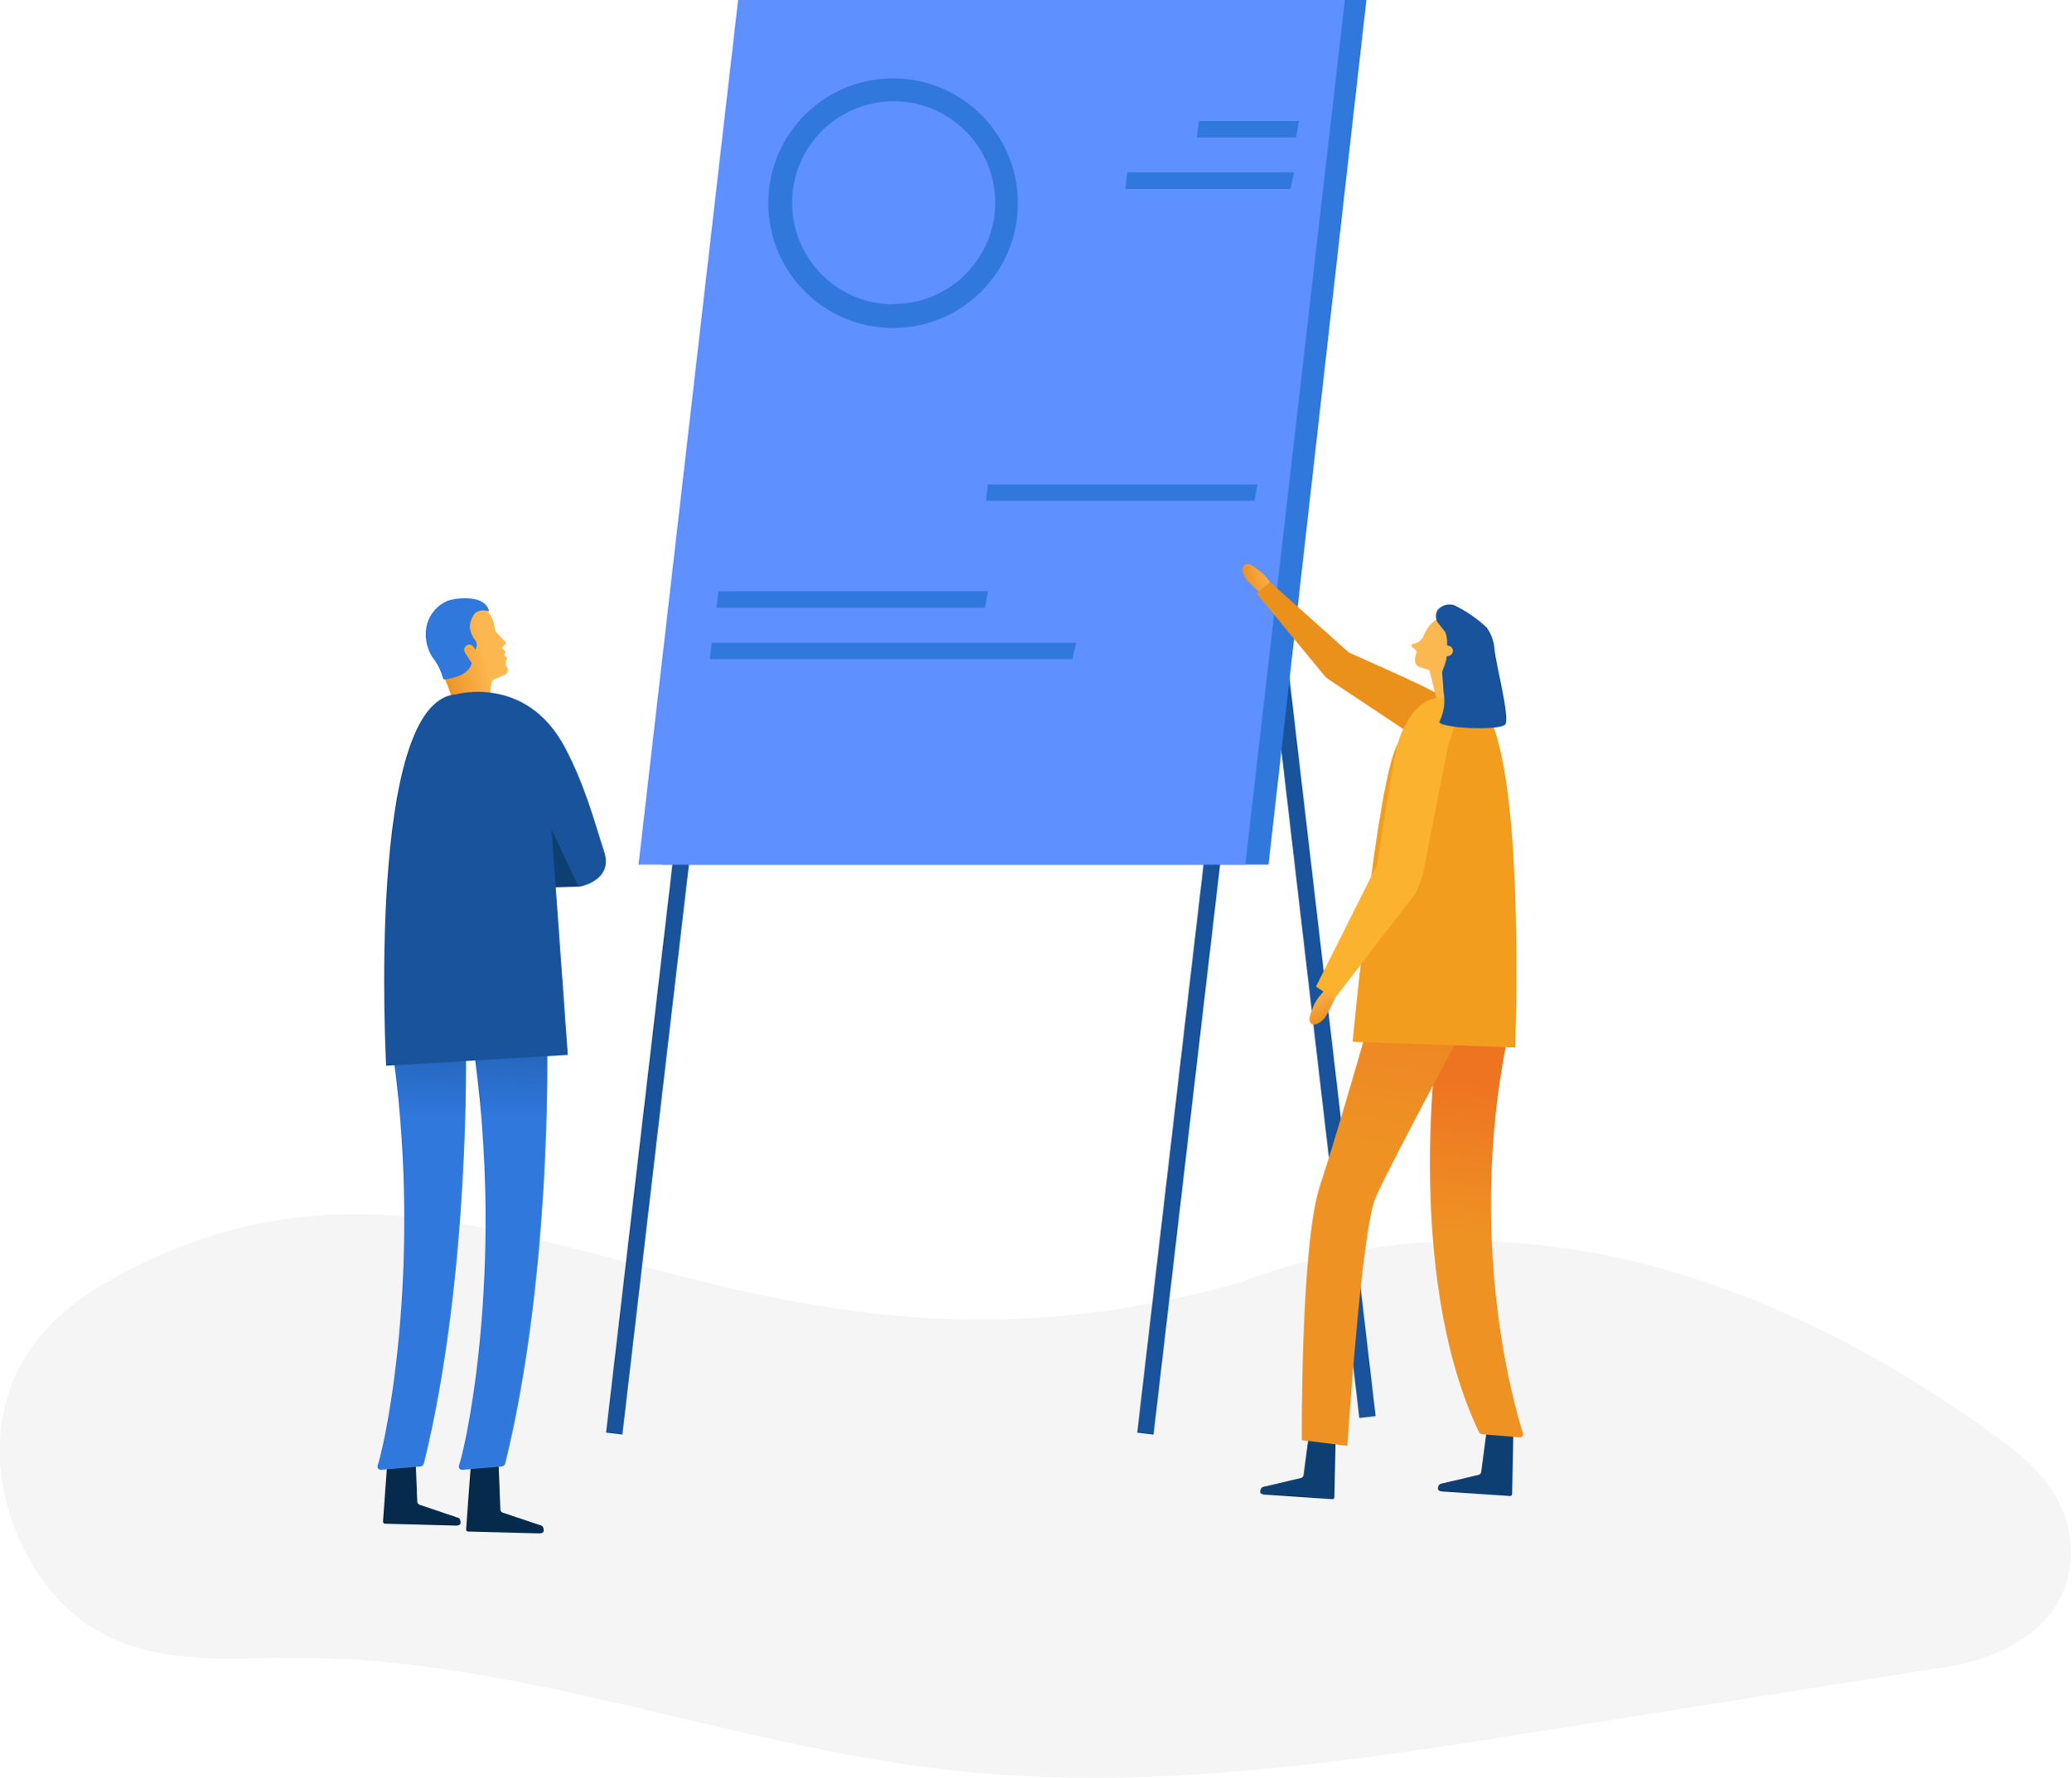
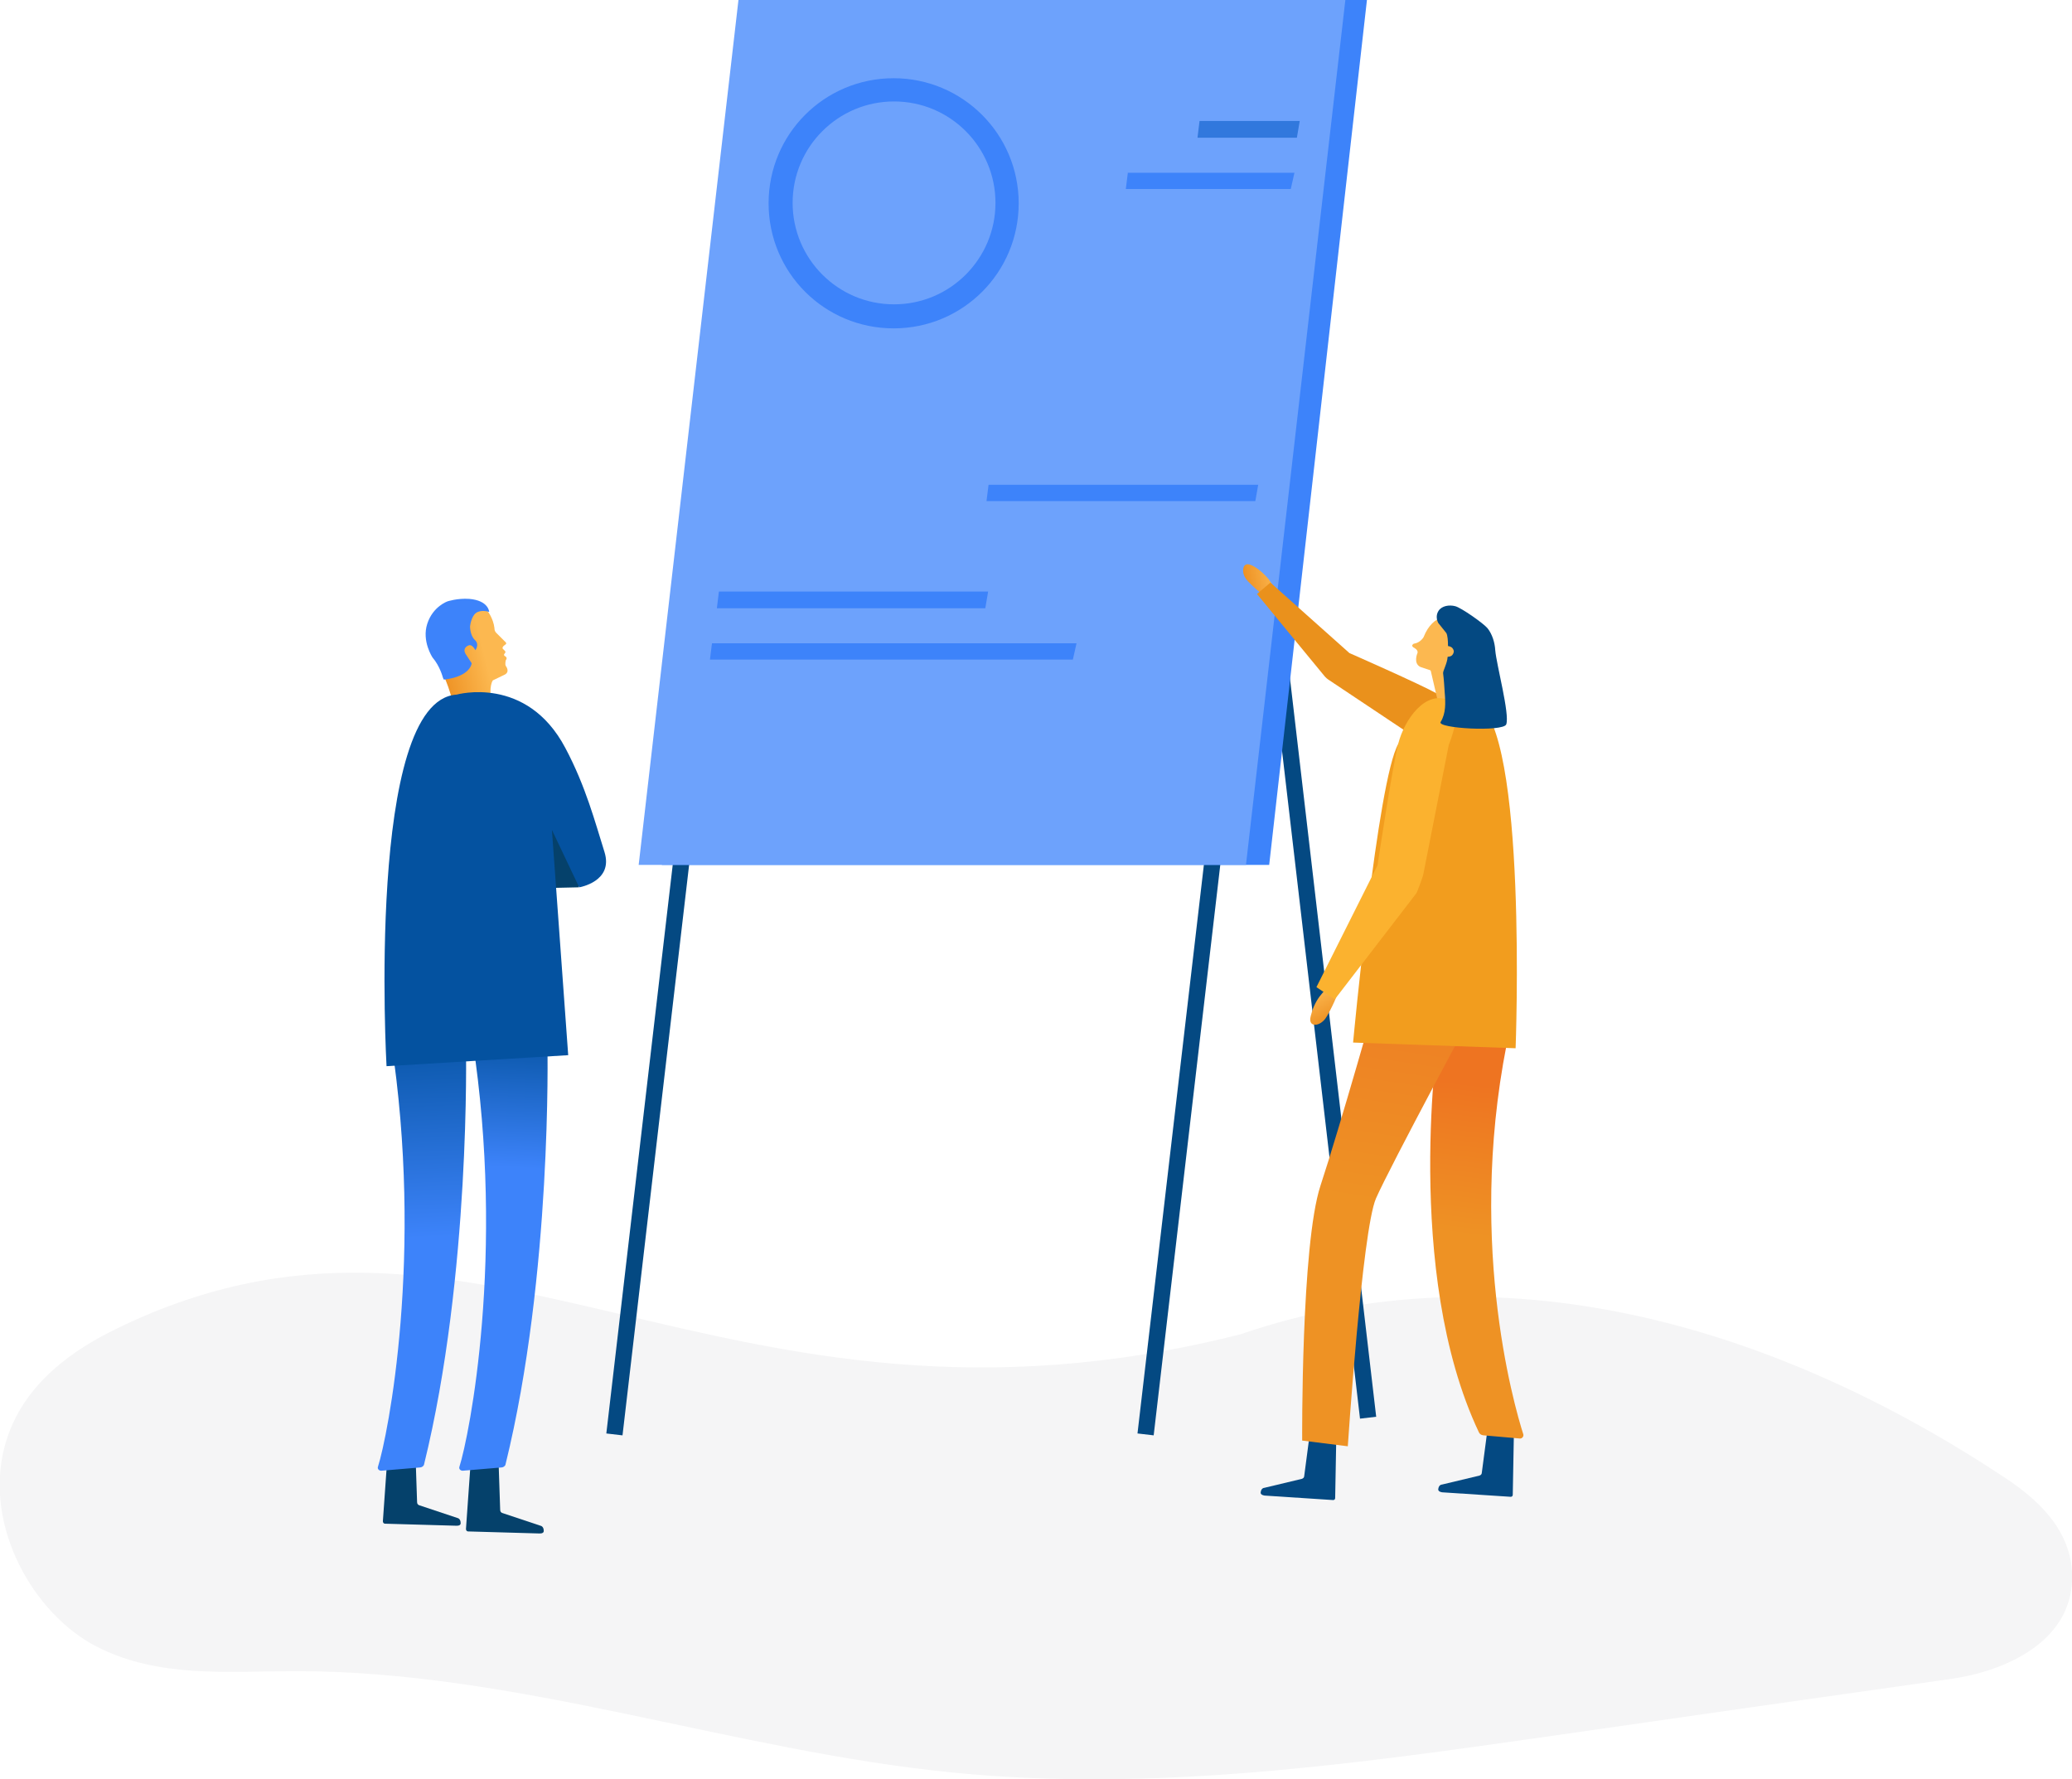
- <svg xmlns="http://www.w3.org/2000/svg" xmlns:xlink="http://www.w3.org/1999/xlink" id="landing_privacy" data-name="Layer 1" viewBox="0 0 282.08 242.12">
-   <defs>
-     <linearGradient id="linear-gradient" x1="776.24" y1="-41.02" x2="780.59" y2="-41.02" gradientTransform="translate(-38.85 540.33) rotate(-11.76)" gradientUnits="userSpaceOnUse">
-       <stop offset="0" stop-color="#ee9224" />
-       <stop offset="1" stop-color="#fcb850" />
-     </linearGradient>
-     <linearGradient id="linear-gradient-2" x1="3263.39" y1="-1716.64" x2="3267.73" y2="-1716.64" gradientTransform="translate(3764.53 2487.36) rotate(-117.79)" xlink:href="#linear-gradient" />
-     <linearGradient id="linear-gradient-3" x1="353.02" y1="130.7" x2="353.91" y2="110.12" gradientTransform="translate(403.59 271.47) rotate(4.71)" gradientUnits="userSpaceOnUse">
-       <stop offset="0" stop-color="#ee9224" />
-       <stop offset="1" stop-color="#ee7421" />
-     </linearGradient>
-     <linearGradient id="linear-gradient-4" x1="-6424.23" y1="-10.17" x2="-6425" y2="-36.18" gradientTransform="matrix(-0.99, -0.12, -0.12, 0.99, -5646.54, -344.81)" gradientUnits="userSpaceOnUse">
-       <stop offset="0" stop-color="#ee9224" />
-       <stop offset="1" stop-color="#ee8024" />
-     </linearGradient>
-     <linearGradient id="linear-gradient-5" x1="3380.45" y1="632.31" x2="3386.71" y2="632.31" gradientTransform="translate(-2830.39 548.27) rotate(-13.85)" xlink:href="#linear-gradient" />
-     <linearGradient id="linear-gradient-6" x1="3183.03" y1="-111.91" x2="3180.48" y2="-131.1" gradientTransform="matrix(-1, 0.08, 0.08, 1, 3782.31, 271.47)" gradientUnits="userSpaceOnUse">
-       <stop offset="0" stop-color="#3178dd" />
-       <stop offset="1" stop-color="#18539b" />
-     </linearGradient>
-     <linearGradient id="linear-gradient-7" x1="3171.99" y1="-111" x2="3169.44" y2="-130.19" xlink:href="#linear-gradient-6" />
-   </defs>
-   <path d="M712,437c34.9-13.33,72-1.92,104,21.72,4.21,3.11,8.82,7.57,9.13,14.27.49,10.5-9.08,15.09-16.47,16.27l-54,8.57c-27.16,4.31-54.52,8.62-81.77,5.62-30-3.3-59.48-15.45-89.59-15.35-9.14,0-18.64,1.11-27.11-3.77s-15.41-18.23-12.42-30.45c2.09-8.54,8.17-13.73,14.11-17.08,50.24-28.34,82.71,20.36,154.07.2" transform="translate(-543.11 -262.33)" fill="#f5f5f6" />
-   <rect x="722.22" y="351.86" width="2.24" height="103.8" transform="translate(945.51 458.58) rotate(173.34)" fill="#18539b" />
-   <rect x="631.66" y="354.12" width="2.24" height="103.8" transform="translate(-491.75 -332.98) rotate(6.66)" fill="#18539b" />
-   <rect x="704" y="354.12" width="2.24" height="103.8" transform="translate(-491.26 -341.36) rotate(6.66)" fill="#18539b" />
-   <polyline points="103.46 0 90.13 117.74 172.77 117.74 186.1 0 103.46 0" fill="#3178dd" />
-   <polygon points="169.6 117.74 86.96 117.74 100.52 0 183.16 0 169.6 117.74" fill="#5f90ff" />
-   <path d="M664.74,273a17,17,0,1,0,17,17A17,17,0,0,0,664.74,273Zm.08,30.78a13.83,13.83,0,1,1,13.83-13.83A13.83,13.83,0,0,1,664.82,303.73Z" transform="translate(-543.11 -262.33)" fill="#3178dd" />
-   <polygon points="134.55 80.52 134.16 82.77 97.57 82.77 97.85 80.52 134.55 80.52" fill="#3178dd" />
-   <polygon points="146.56 87.53 146.06 89.77 96.66 89.77 96.95 87.53 146.56 87.53" fill="#3178dd" />
-   <polygon points="171.26 65.96 170.87 68.2 134.28 68.2 134.56 65.96 171.26 65.96" fill="#3178dd" />
-   <polygon points="176.92 16.48 176.53 18.72 163 18.72 163.29 16.48 176.92 16.48" fill="#3178dd" />
-   <polygon points="176.25 23.48 175.75 25.73 153.25 25.73 153.54 23.48 176.25 23.48" fill="#3178dd" />
-   <path d="M716.57,344.08c-.75.2-3.09-2.16-3.48-2.57a2.56,2.56,0,0,1-.75-1.51.87.87,0,0,1,.27-.77,1,1,0,0,1,1,.12,7.29,7.29,0,0,1,2.17,1.85c.07.09,1.75,2.66,1.75,2.66a3,3,0,0,0-1,.22" transform="translate(-543.11 -262.33)" fill="url(#linear-gradient)" />
-   <path d="M716.09,341.61l10.74,9.59s9.57,4.2,11.86,5.49a8.1,8.1,0,0,1,3.23,3.54,3.88,3.88,0,0,1-.33,2.75c-.92,2.22-4.64.44-4.64.44l-13-8.64a1.9,1.9,0,0,1-.42-.38l-9.27-11.25Z" transform="translate(-543.11 -262.33)" fill="#ea911c" />
-   <path d="M742.88,357.67l2.07-8.1a2,2,0,0,0-1.55-2.65l-2.6-.66s-2.57-.55-3.9,2.86a1.9,1.9,0,0,1-1.35.89s-.43.23-.07.49c0,0,.69.36.53.78,0,0-.62,1.41.36,1.86l1.35.44a.16.16,0,0,1,.1.18l1,4Z" transform="translate(-543.11 -262.33)" fill="#fcb850" />
-   <path d="M725.25,396.57c.4.66-1.22,3.56-1.51,4.05a2.52,2.52,0,0,1-1.24,1.13.86.86,0,0,1-.81,0,1,1,0,0,1-.18-1,7.38,7.38,0,0,1,1.18-2.6c.06-.09,2.07-2.42,2.07-2.42a3.06,3.06,0,0,0,.49.91" transform="translate(-543.11 -262.33)" fill="url(#linear-gradient-2)" />
-   <path d="M745.68,456.48l-.84,6.3a.44.44,0,0,1-.33.4l-5.09,1.2s-.43,0-.48.68c0,.35.55.39.55.39l9.29.62a.28.28,0,0,0,.27-.28l.19-9.07Z" transform="translate(-543.11 -262.33)" fill="#0d3f72" />
-   <path id="_Path_" data-name="&lt;Path&gt;" d="M739,402.78s-4.85,32.61,5.5,54.51a.66.66,0,0,0,.54.37l5.06.42a.42.42,0,0,0,.43-.55c-1.27-4-8-27.39-1.72-55.73" transform="translate(-543.11 -262.33)" fill="url(#linear-gradient-3)" />
-   <path d="M721.48,456.91l-.83,6.3a.46.46,0,0,1-.34.4l-5.09,1.2s-.43,0-.48.68c0,.35.55.39.55.39l9.29.62a.28.28,0,0,0,.27-.28l.19-9.07Z" transform="translate(-543.11 -262.33)" fill="#0d3f72" />
-   <path d="M744.51,398.51s-12.17,22.52-14.08,27-3.82,33.72-3.82,33.72l-6.2-.76s-.19-26.63,2.48-34.69,8-26.91,8-26.91Z" transform="translate(-543.11 -262.33)" fill="url(#linear-gradient-4)" />
-   <path d="M727.34,404.2l22.13.78s1.65-43.43-5.35-47.15c0,0-5.12-3.59-10.62,5.73C730.63,368.42,727.34,404.2,727.34,404.2Z" transform="translate(-543.11 -262.33)" fill="#f29d1e" />
-   <path d="M722.34,396.69l8.31-16.56s2-13.29,2.85-16.57,3.74-7.31,6.88-5.89c2.18,1,0,6,0,6l-3.49,17.76c-.08.23-.8,2.3-.94,2.5l-11.12,14.44Z" transform="translate(-543.11 -262.33)" fill="#fbb22f" />
-   <path d="M748.17,360.92c-.38,1-9.52.58-9-.35a6.34,6.34,0,0,0,.55-3.95c-.07-.85-.11-1.82-.2-2.67,0-.34.57-1.34.62-2.2,0,0,0-.06.08-.06a1,1,0,0,0,.45-.14.7.7,0,0,0,.32-.48.79.79,0,0,0-.16-.55c-.11-.18-.43-.25-.57-.29a.1.1,0,0,1-.07-.09,4.28,4.28,0,0,0-.22-1.7l-1.1-1.4a1.69,1.69,0,0,1,.05-1.66,2.12,2.12,0,0,1,2.3-.61,18.26,18.26,0,0,1,4.36,3,5.76,5.76,0,0,1,1.08,3C746.85,352.83,748.67,359.56,748.17,360.92Z" transform="translate(-543.11 -262.33)" fill="#18539b" />
-   <path d="M609.49,345.52a4.64,4.64,0,0,1,1,2.32.94.94,0,0,0,.33.72l1,1.06s.38.26.11.46c0,0-.68.39-.27.69l.23.24a.2.2,0,0,1,0,.28s-.26.24,0,.41l.17.1s.22.24,0,.42a1.44,1.44,0,0,0,0,.83.73.73,0,0,1-.29,1.21l-1.52.65s-.59.76-.19,3.16a11.7,11.7,0,0,1-4.72,1.89,31.2,31.2,0,0,0-1.85-5.67l-.57-5.5,2.76-3.6,3.55.05Z" transform="translate(-543.11 -262.33)" fill="url(#linear-gradient-5)" />
-   <path d="M607.34,352.62s-.09,1.79-3.72,2.24c-.09,0-.13,0-.24-.36a7.84,7.84,0,0,0-1.38-2.66,5.73,5.73,0,0,1-.71-4.61,4.93,4.93,0,0,1,2.76-3.08,8.1,8.1,0,0,1,2.93-.34c2.64.2,2.72,1.77,2.72,1.77a2.18,2.18,0,0,0-1.81.17,3.08,3.08,0,0,0-.79,1.82,3.13,3.13,0,0,0,.65,1.85,1.08,1.08,0,0,1,.07,1.38s-.37-.84-.9-.67a.71.71,0,0,0-.44,1.15Z" transform="translate(-543.11 -262.33)" fill="#3178dd" />
-   <path d="M599.68,460.18l.25,6.63a.49.49,0,0,0,.3.44l5.18,1.75s.44,0,.42.74c0,.37-.6.36-.6.36l-9.7-.26a.3.3,0,0,1-.26-.33l.69-9.43Z" transform="translate(-543.11 -262.33)" fill="#052a4b" />
-   <path id="_Clipping_Path_" data-name="&lt;Clipping Path&gt;" d="M606.56,404.85s.65,30.95-5.73,56.83a.6.6,0,0,1-.56.38l-5.27.44a.45.45,0,0,1-.46-.57c1.33-4.16,6.25-28.77,1.8-58.1" transform="translate(-543.11 -262.33)" fill="url(#linear-gradient-6)" />
-   <path d="M611,461.25l.25,6.62a.48.48,0,0,0,.3.45l5.17,1.74s.45,0,.43.75c0,.37-.6.35-.6.35l-9.71-.26a.28.28,0,0,1-.25-.32l.69-9.43Z" transform="translate(-543.11 -262.33)" fill="#052a4b" />
-   <path id="_Clipping_Path_2" data-name="&lt;Clipping Path&gt;" d="M617.64,404.85s.64,30.95-5.73,56.83a.61.61,0,0,1-.56.38l-5.28.44a.44.44,0,0,1-.45-.57c1.33-4.16,6.24-28.77,1.79-58.1" transform="translate(-543.11 -262.33)" fill="url(#linear-gradient-7)" />
-   <polygon points="78.81 120.75 68.88 121.02 68.88 112.9 79.14 112.9 78.81 120.75" fill="#0d3f72" />
-   <path d="M620.44,406l-24.74,1.47s-2.8-49.78,9.54-50.58c0,0,9.54-2.72,14.82,7.25,2.75,5.2,4,10.1,5.33,14.16s-3.47,4.81-3.47,4.81l-3.69-7.8Z" transform="translate(-543.11 -262.33)" fill="#18539b" />
+ <svg xmlns="http://www.w3.org/2000/svg" xmlns:xlink="http://www.w3.org/1999/xlink" version="1.1" id="Layer_1" x="0px" y="0px" viewBox="0 0 508.7 436.6" enable-background="new 0 0 508.7 436.6" xml:space="preserve">
+   <g>
+     <g>
+       <path fill="#F5F5F6" d="M304.6,327.5c62.9-21.6,129.8-3.1,187.6,35.2c7.6,5,15.9,12.3,16.5,23.1c0.9,17-16.4,24.4-29.7,26.3    c-32.5,4.6-64.9,9.2-97.4,13.9c-49,7-98.3,14-147.5,9.1c-54.1-5.3-107.3-25-161.6-24.9c-16.5,0-33.6,1.8-48.9-6.1    c-15.3-7.9-27.8-29.5-22.4-49.3C5,341,16,332.6,26.7,327.1C117.3,281.3,175.9,360.1,304.6,327.5" />
+     </g>
+     <g>
+       <rect x="323" y="161.5" transform="matrix(-0.9933 0.116 -0.116 -0.9933 677.4405 470.7025)" fill="#044982" width="4" height="187.2" />
+       <rect x="159.7" y="165.5" transform="matrix(0.9933 0.116 -0.116 0.9933 31.1442 -17.0068)" fill="#044982" width="4" height="187.2" />
+       <rect x="290.1" y="165.5" transform="matrix(0.9933 0.116 -0.116 0.9933 32.0244 -32.1354)" fill="#044982" width="4" height="187.2" />
+       <polyline fill="#3D83FA" points="186.6,0 162.5,212.3 311.6,212.3 335.6,0 186.6,0   " />
+       <polygon fill="#6DA2FC" points="305.9,212.3 156.8,212.3 181.3,0 330.3,0   " />
+       <path fill="#3D83FA" d="M219.4,19.2c-17,0-30.7,13.7-30.7,30.7c0,17,13.7,30.7,30.7,30.7c17,0,30.7-13.7,30.7-30.7    C250.1,32.9,236.3,19.2,219.4,19.2z M219.5,74.7c-13.8,0-24.9-11.2-24.9-24.9c0-13.8,11.2-24.9,24.9-24.9    c13.8,0,24.9,11.2,24.9,24.9C244.4,63.5,233.3,74.7,219.5,74.7z" />
+       <polygon fill="#3D83FA" points="242.6,145.2 241.9,149.3 176,149.3 176.5,145.2   " />
+       <polygon fill="#3D83FA" points="264.3,157.9 263.4,161.9 174.3,161.9 174.8,157.9   " />
+       <polygon fill="#3D83FA" points="308.9,119 308.2,123 242.2,123 242.7,119   " />
+       <polygon fill="#3178DD" points="319.1,29.7 318.4,33.8 294,33.8 294.5,29.7   " />
+       <polygon fill="#3D83FA" points="317.8,42.4 316.9,46.4 276.4,46.4 276.9,42.4   " />
+     </g>
+     <g>
+       <g>
+         <linearGradient id="SVGID_1_" gradientUnits="userSpaceOnUse" x1="376.003" y1="-233.852" x2="383.842" y2="-233.852" gradientTransform="matrix(0.979 -0.2037 0.2037 0.979 -14.539 449.2631)">
+           <stop offset="0" style="stop-color:#EE9224" />
+           <stop offset="1" style="stop-color:#FCB850" />
+         </linearGradient>
+         <path fill="url(#SVGID_1_)" d="M312.8,147.4c-1.3,0.4-5.6-3.9-6.3-4.6c-0.7-0.7-1.3-1.7-1.3-2.7c0-0.5,0.1-1.1,0.5-1.4     c0.5-0.4,1.3-0.1,1.9,0.2c1.5,0.8,2.8,2,3.9,3.3c0.1,0.2,3.2,4.8,3.2,4.8S313.2,147.1,312.8,147.4" />
+       </g>
+       <path fill="#EA911C" d="M311.9,143l19.4,17.3c0,0,17.3,7.6,21.4,9.9c4.1,2.3,5.8,6.4,5.8,6.4s0.7,1.7-0.6,5    c-1.6,4-8.4,0.8-8.4,0.8l-23.4-15.6c-0.3-0.2-0.5-0.4-0.8-0.7l-16.7-20.3L311.9,143z" />
+       <path fill="#FCB850" d="M360.3,171.9l3.7-14.6c0,0,1.4-3.5-2.8-4.8l-4.7-1.2c0,0-4.6-1-7,5.1c0,0-0.8,1.4-2.4,1.6    c0,0-0.8,0.4-0.1,0.9c0,0,1.3,0.6,1,1.4c0,0-1.1,2.5,0.7,3.4l2.4,0.8c0.1,0,0.2,0.2,0.2,0.3l1.7,7.3L360.3,171.9z" />
+       <g>
+         <linearGradient id="SVGID_2_" gradientUnits="userSpaceOnUse" x1="2806.999" y1="-1857.253" x2="2814.837" y2="-1857.253" gradientTransform="matrix(-0.4663 -0.8846 0.8846 -0.4663 3278.608 1866.976)">
+           <stop offset="0" style="stop-color:#EE9224" />
+           <stop offset="1" style="stop-color:#FCB850" />
+         </linearGradient>
+         <path fill="url(#SVGID_2_)" d="M328.5,242.1c0.7,1.2-2.2,6.4-2.7,7.3c-0.5,0.9-1.3,1.7-2.2,2c-0.5,0.2-1.1,0.2-1.5-0.1     c-0.5-0.4-0.5-1.2-0.3-1.9c0.4-1.7,1.1-3.3,2.1-4.7c0.1-0.2,3.7-4.4,3.7-4.4S328.1,241.8,328.5,242.1" />
+       </g>
+       <path fill="#044982" d="M365.3,350.1l-1.5,11.4c0,0.4-0.3,0.6-0.6,0.7l-9.2,2.2c0,0-0.8,0-0.9,1.2c0,0.6,1,0.7,1,0.7l16.8,1.1    c0.3,0,0.5-0.2,0.5-0.5l0.3-16.4L365.3,350.1z" />
+       <linearGradient id="XMLID_2_" gradientUnits="userSpaceOnUse" x1="-25.309" y1="-0.5" x2="-23.696" y2="-37.602" gradientTransform="matrix(0.9966 8.207998e-02 -8.207998e-02 0.9966 388.7092 306.2262)">
+         <stop offset="0" style="stop-color:#EE9224" />
+         <stop offset="0.999" style="stop-color:#EE7421" />
+       </linearGradient>
+       <path id="XMLID_46_" fill="url(#XMLID_2_)" d="M353.2,253.3c0,0-8.8,58.8,9.9,98.3c0.2,0.4,0.5,0.6,1,0.7l9.1,0.8    c0.5,0,0.9-0.5,0.8-1c-2.3-7.2-14.5-49.4-3.1-100.5" />
+       <path fill="#044982" d="M321.7,350.9l-1.5,11.4c0,0.4-0.3,0.6-0.6,0.7l-9.2,2.2c0,0-0.8,0-0.9,1.2c0,0.6,1,0.7,1,0.7l16.8,1.1    c0.3,0,0.5-0.2,0.5-0.5l0.3-16.4L321.7,350.9z" />
+       <linearGradient id="SVGID_3_" gradientUnits="userSpaceOnUse" x1="-6896.221" y1="-145.864" x2="-6897.604" y2="-192.783" gradientTransform="matrix(-0.9926 -0.1216 -0.1216 0.9926 -6523.46 -398.3047)">
+         <stop offset="0" style="stop-color:#EE9224" />
+         <stop offset="0.999" style="stop-color:#EE8024" />
+       </linearGradient>
+       <path fill="url(#SVGID_3_)" d="M363.2,245.6c0,0-21.9,40.6-25.4,48.6c-3.4,8-6.9,60.8-6.9,60.8l-11.2-1.4c0,0-0.3-48,4.5-62.6    c4.8-14.5,14.4-48.5,14.4-48.5L363.2,245.6z" />
+       <path fill="#F29D1E" d="M332.2,255.9l39.9,1.4c0,0,3-78.3-9.7-85c0,0-9.2-6.5-19.1,10.3C338.2,191.3,332.2,255.9,332.2,255.9z" />
+       <path fill="#FBB22F" d="M323.2,242.3l15-29.9c0,0,3.6-24,5.1-29.9c1.5-5.9,6.7-13.2,12.4-10.6c3.9,1.8,0,10.9,0,10.9l-6.3,32    c-0.1,0.4-1.4,4.1-1.7,4.5l-20,26L323.2,242.3z" />
+       <path fill="#044982" d="M369.8,177.8c-0.7,1.9-17.2,1-16.1-0.6c1.3-2.1,1.2-4.7,1-7.1c-0.1-1.5-0.2-3.3-0.4-4.8    c-0.1-0.6,1-2.4,1.1-4c0-0.1,0.1-0.1,0.1-0.1c0.3,0,0.6-0.1,0.8-0.2c0.3-0.2,0.5-0.5,0.6-0.9c0.1-0.4-0.1-0.7-0.3-1    c-0.2-0.3-0.8-0.5-1-0.5c-0.1,0-0.1-0.1-0.1-0.1c0-1.3-0.1-2.5-0.4-3.1l-2-2.5c-0.5-1-0.5-2.1,0.1-3c0.8-1.2,2.6-1.5,4.1-1.1    c1.5,0.4,6.9,4.2,7.9,5.4c1.2,1.5,1.8,3.6,1.9,5.4C367.4,163.2,370.7,175.3,369.8,177.8z" />
+     </g>
+     <g>
+       <linearGradient id="SVGID_4_" gradientUnits="userSpaceOnUse" x1="2893.624" y1="428.202" x2="2904.911" y2="428.202" gradientTransform="matrix(0.9709 -0.2393 0.2393 0.9709 -2803.729 440.5798)">
+         <stop offset="0" style="stop-color:#EE9224" />
+         <stop offset="1" style="stop-color:#FCB850" />
+       </linearGradient>
+       <path fill="url(#SVGID_4_)" d="M119.7,150c0,0,1.4,1.7,1.7,4.2c0,0-0.1,0.7,0.6,1.3l1.9,1.9c0,0,0.7,0.5,0.2,0.8    c0,0-1.2,0.7-0.5,1.2l0.4,0.4c0,0,0.2,0.2,0,0.5c0,0-0.5,0.4-0.1,0.7l0.3,0.2c0,0,0.4,0.4,0,0.8c0,0-0.3,1,0,1.5    c0,0,1.2,1.5-0.5,2.2L121,167c0,0-1.1,1.4-0.3,5.7c0,0-2.9,2.3-8.5,3.4c0,0-1.9-7.8-3.3-10.2l-1-9.9l5-6.5l6.4,0.1L119.7,150z" />
+       <path fill="#3D83FA" d="M115.8,162.8c0,0-0.2,3.2-6.7,4c-0.2,0-0.2,0-0.4-0.6c0,0-0.7-2.7-2.5-4.8c0,0-2.7-4-1.3-8.3    c1.4-4.3,5-5.5,5-5.5s2.4-0.8,5.3-0.6c4.8,0.4,4.9,3.2,4.9,3.2s-2-0.7-3.3,0.3c-1.2,1-1.4,3.3-1.4,3.3s0,2.2,1.2,3.3    s0.1,2.5,0.1,2.5s-0.7-1.5-1.6-1.2s-1.4,1.1-0.8,2.1C114.9,161.4,115.8,162.8,115.8,162.8z" />
+       <path fill="#05416B" d="M102,356.8l0.4,11.9c0,0.4,0.2,0.7,0.6,0.8l9.3,3.1c0,0,0.8,0.1,0.8,1.3c0,0.7-1.1,0.6-1.1,0.6l-17.5-0.5    c-0.3,0-0.5-0.3-0.5-0.6l1.2-17L102,356.8z" />
+       <g>
+         <defs>
+           <path id="XMLID_45_" d="M114.4,257c0,0,1.2,55.8-10.3,102.5c-0.1,0.4-0.6,0.7-1,0.7l-9.5,0.8c-0.6,0-1-0.5-0.8-1      c2.4-7.5,11.3-51.9,3.2-104.8" />
+         </defs>
+         <linearGradient id="XMLID_3_" gradientUnits="userSpaceOnUse" x1="103.372" y1="303.863" x2="101.077" y2="250.602">
+           <stop offset="0" style="stop-color:#3D83FA" />
+           <stop offset="0.999" style="stop-color:#0452A0" />
+         </linearGradient>
+         <use xlink:href="#XMLID_45_" overflow="visible" fill="url(#XMLID_3_)" />
+         <clipPath id="XMLID_4_">
+           <use xlink:href="#XMLID_45_" overflow="visible" />
+         </clipPath>
+       </g>
+       <path fill="#05416B" d="M122.4,358.7l0.4,11.9c0,0.4,0.2,0.7,0.6,0.8l9.3,3.1c0,0,0.8,0.1,0.8,1.3c0,0.7-1.1,0.6-1.1,0.6    l-17.5-0.5c-0.3,0-0.5-0.3-0.5-0.6l1.2-17L122.4,358.7z" />
+       <g>
+         <defs>
+           <path id="XMLID_44_" d="M134.4,257c0,0,1.2,55.8-10.3,102.5c-0.1,0.4-0.6,0.7-1,0.7l-9.5,0.8c-0.6,0-1-0.5-0.8-1      c2.4-7.5,11.3-51.9,3.2-104.8" />
+         </defs>
+         <linearGradient id="XMLID_5_" gradientUnits="userSpaceOnUse" x1="2801.775" y1="-250.524" x2="2797.182" y2="-285.123" gradientTransform="matrix(-0.9966 8.207998e-02 8.207998e-02 0.9966 2936.976 306.2262)">
+           <stop offset="0" style="stop-color:#3D83FA" />
+           <stop offset="0.999" style="stop-color:#0452A0" />
+         </linearGradient>
+         <use xlink:href="#XMLID_44_" overflow="visible" fill="url(#XMLID_5_)" />
+         <clipPath id="XMLID_6_">
+           <use xlink:href="#XMLID_44_" overflow="visible" />
+         </clipPath>
+       </g>
+       <polygon fill="#05416B" points="142.1,217.8 124.2,218.2 124.2,203.6 142.7,203.6   " />
+       <path fill="#0452A0" d="M139.5,259l-44.6,2.7c0,0-5.1-89.8,17.2-91.2c0,0,17.2-4.9,26.7,13.1c5,9.4,7.3,18.2,9.6,25.5    s-6.2,8.7-6.2,8.7l-6.7-14.1L139.5,259z" />
+     </g>
+   </g>
</svg>
